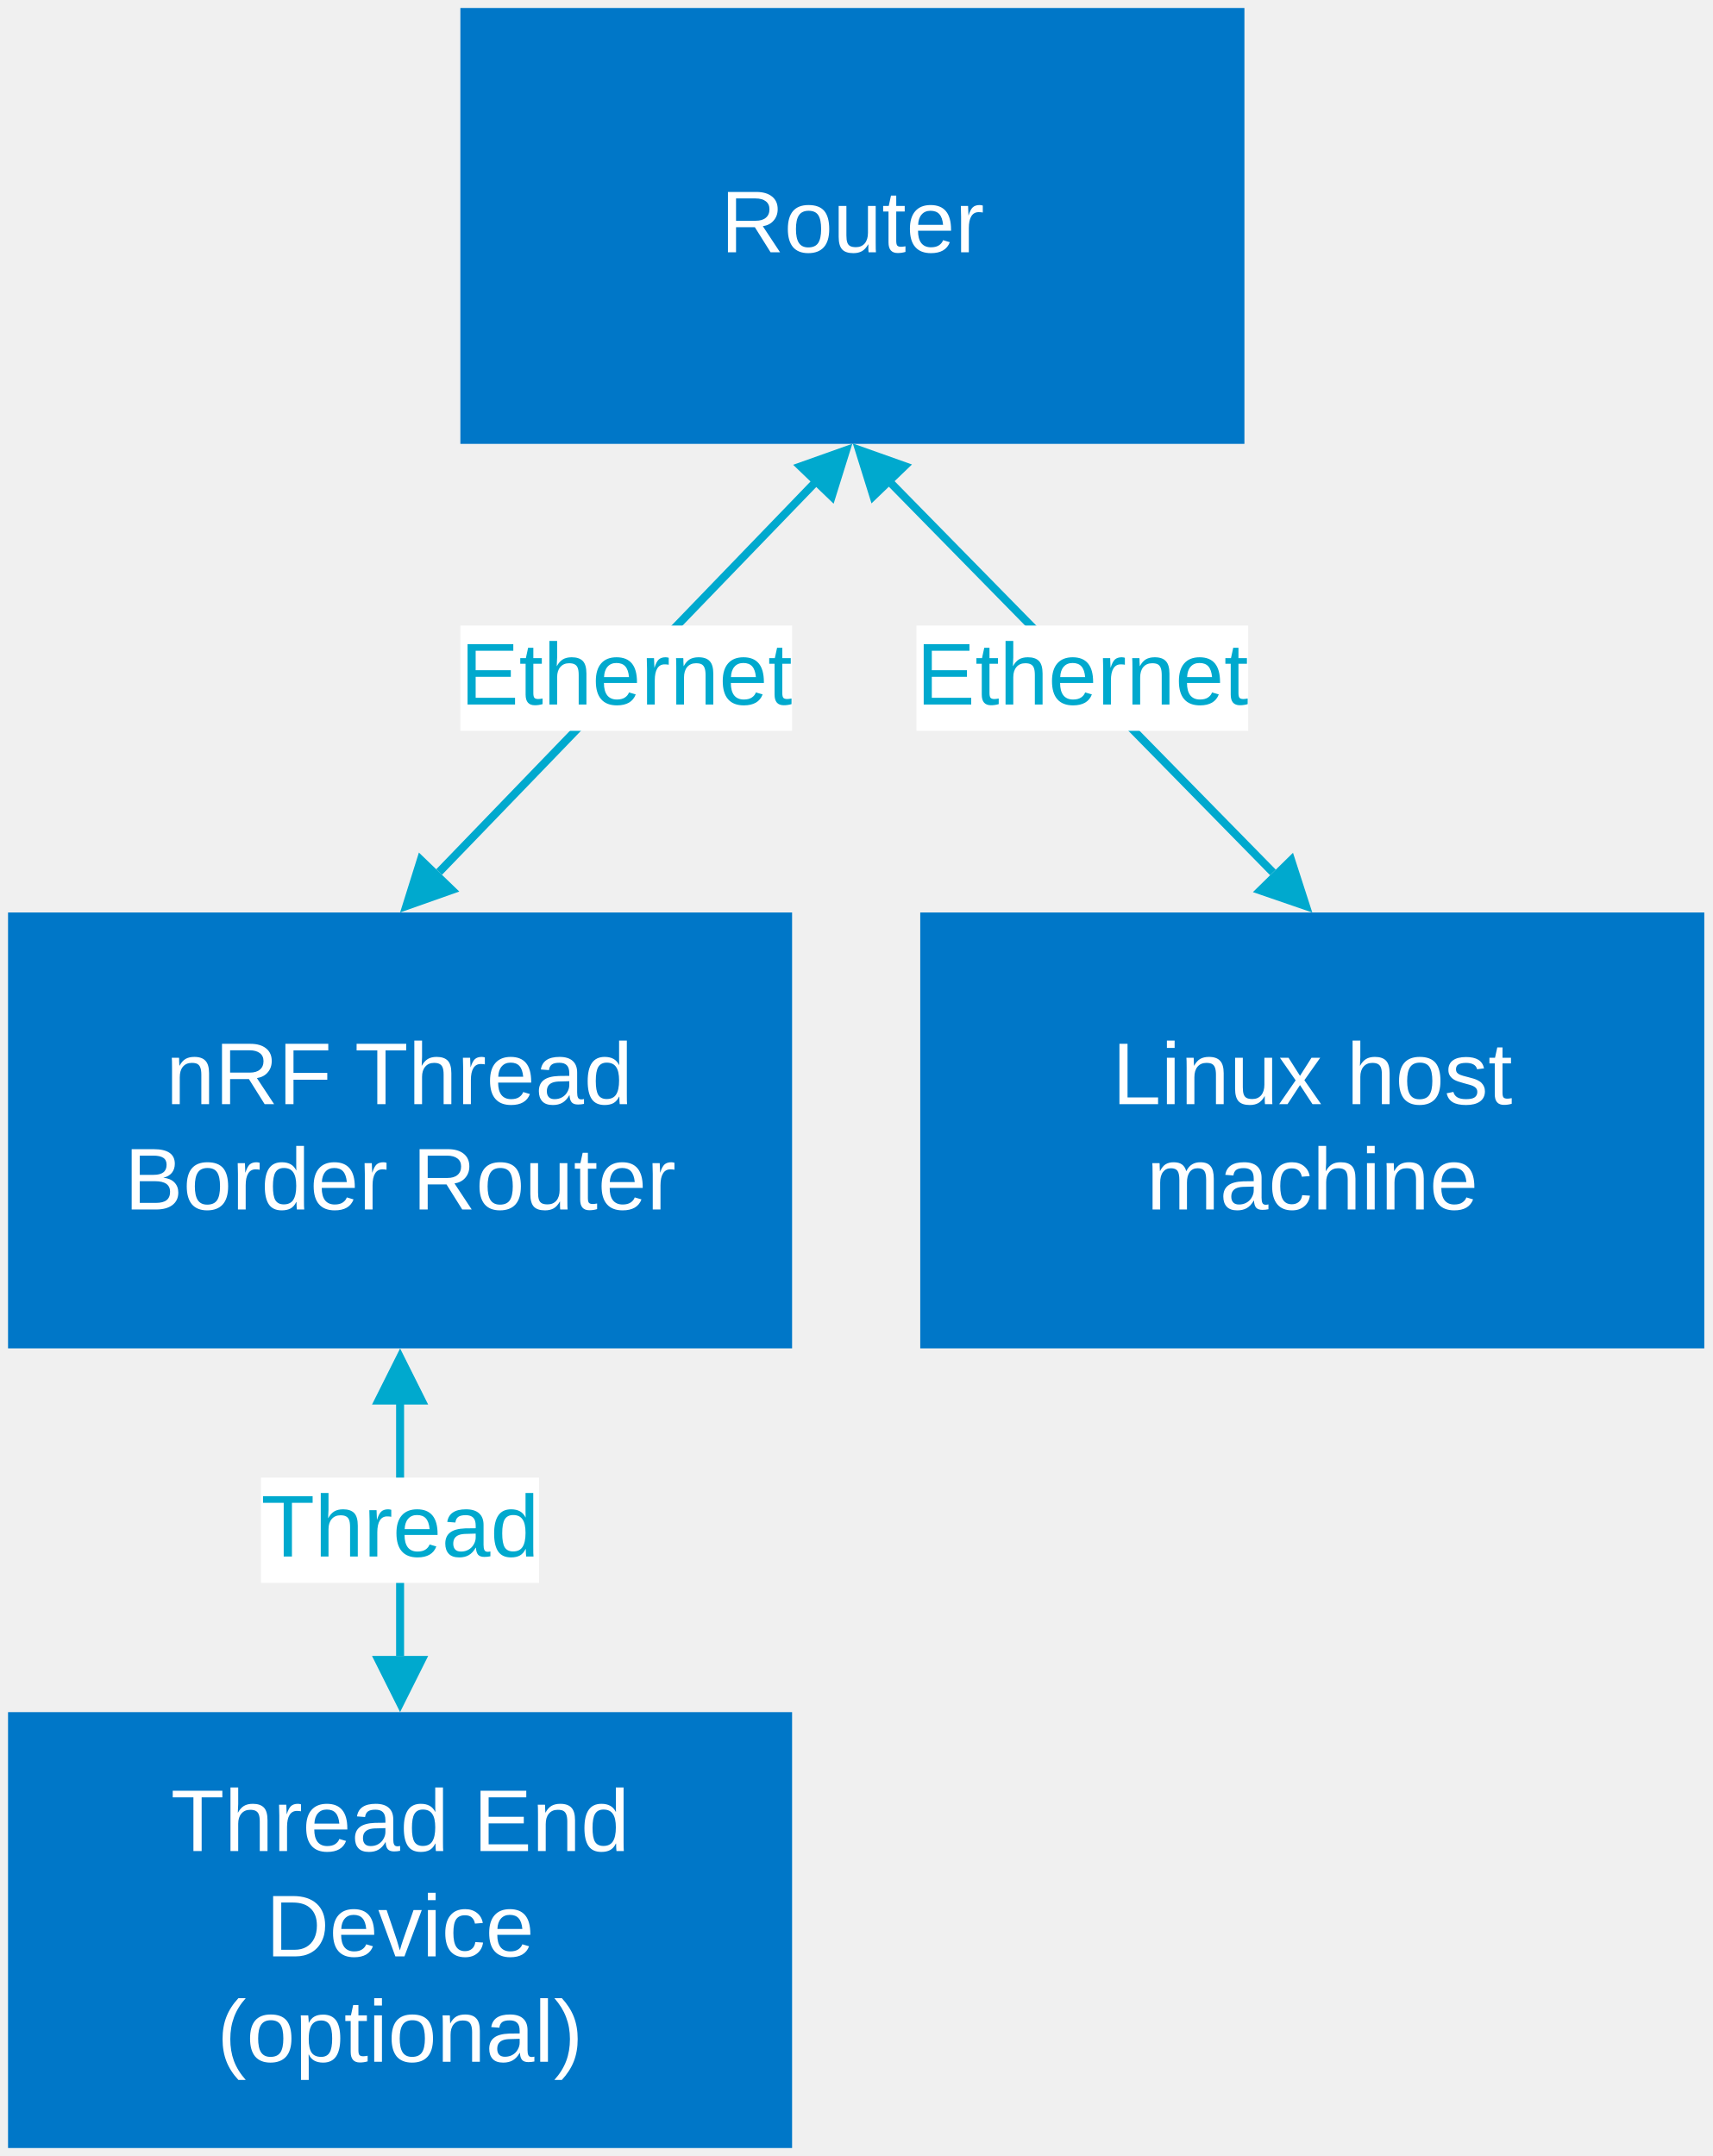
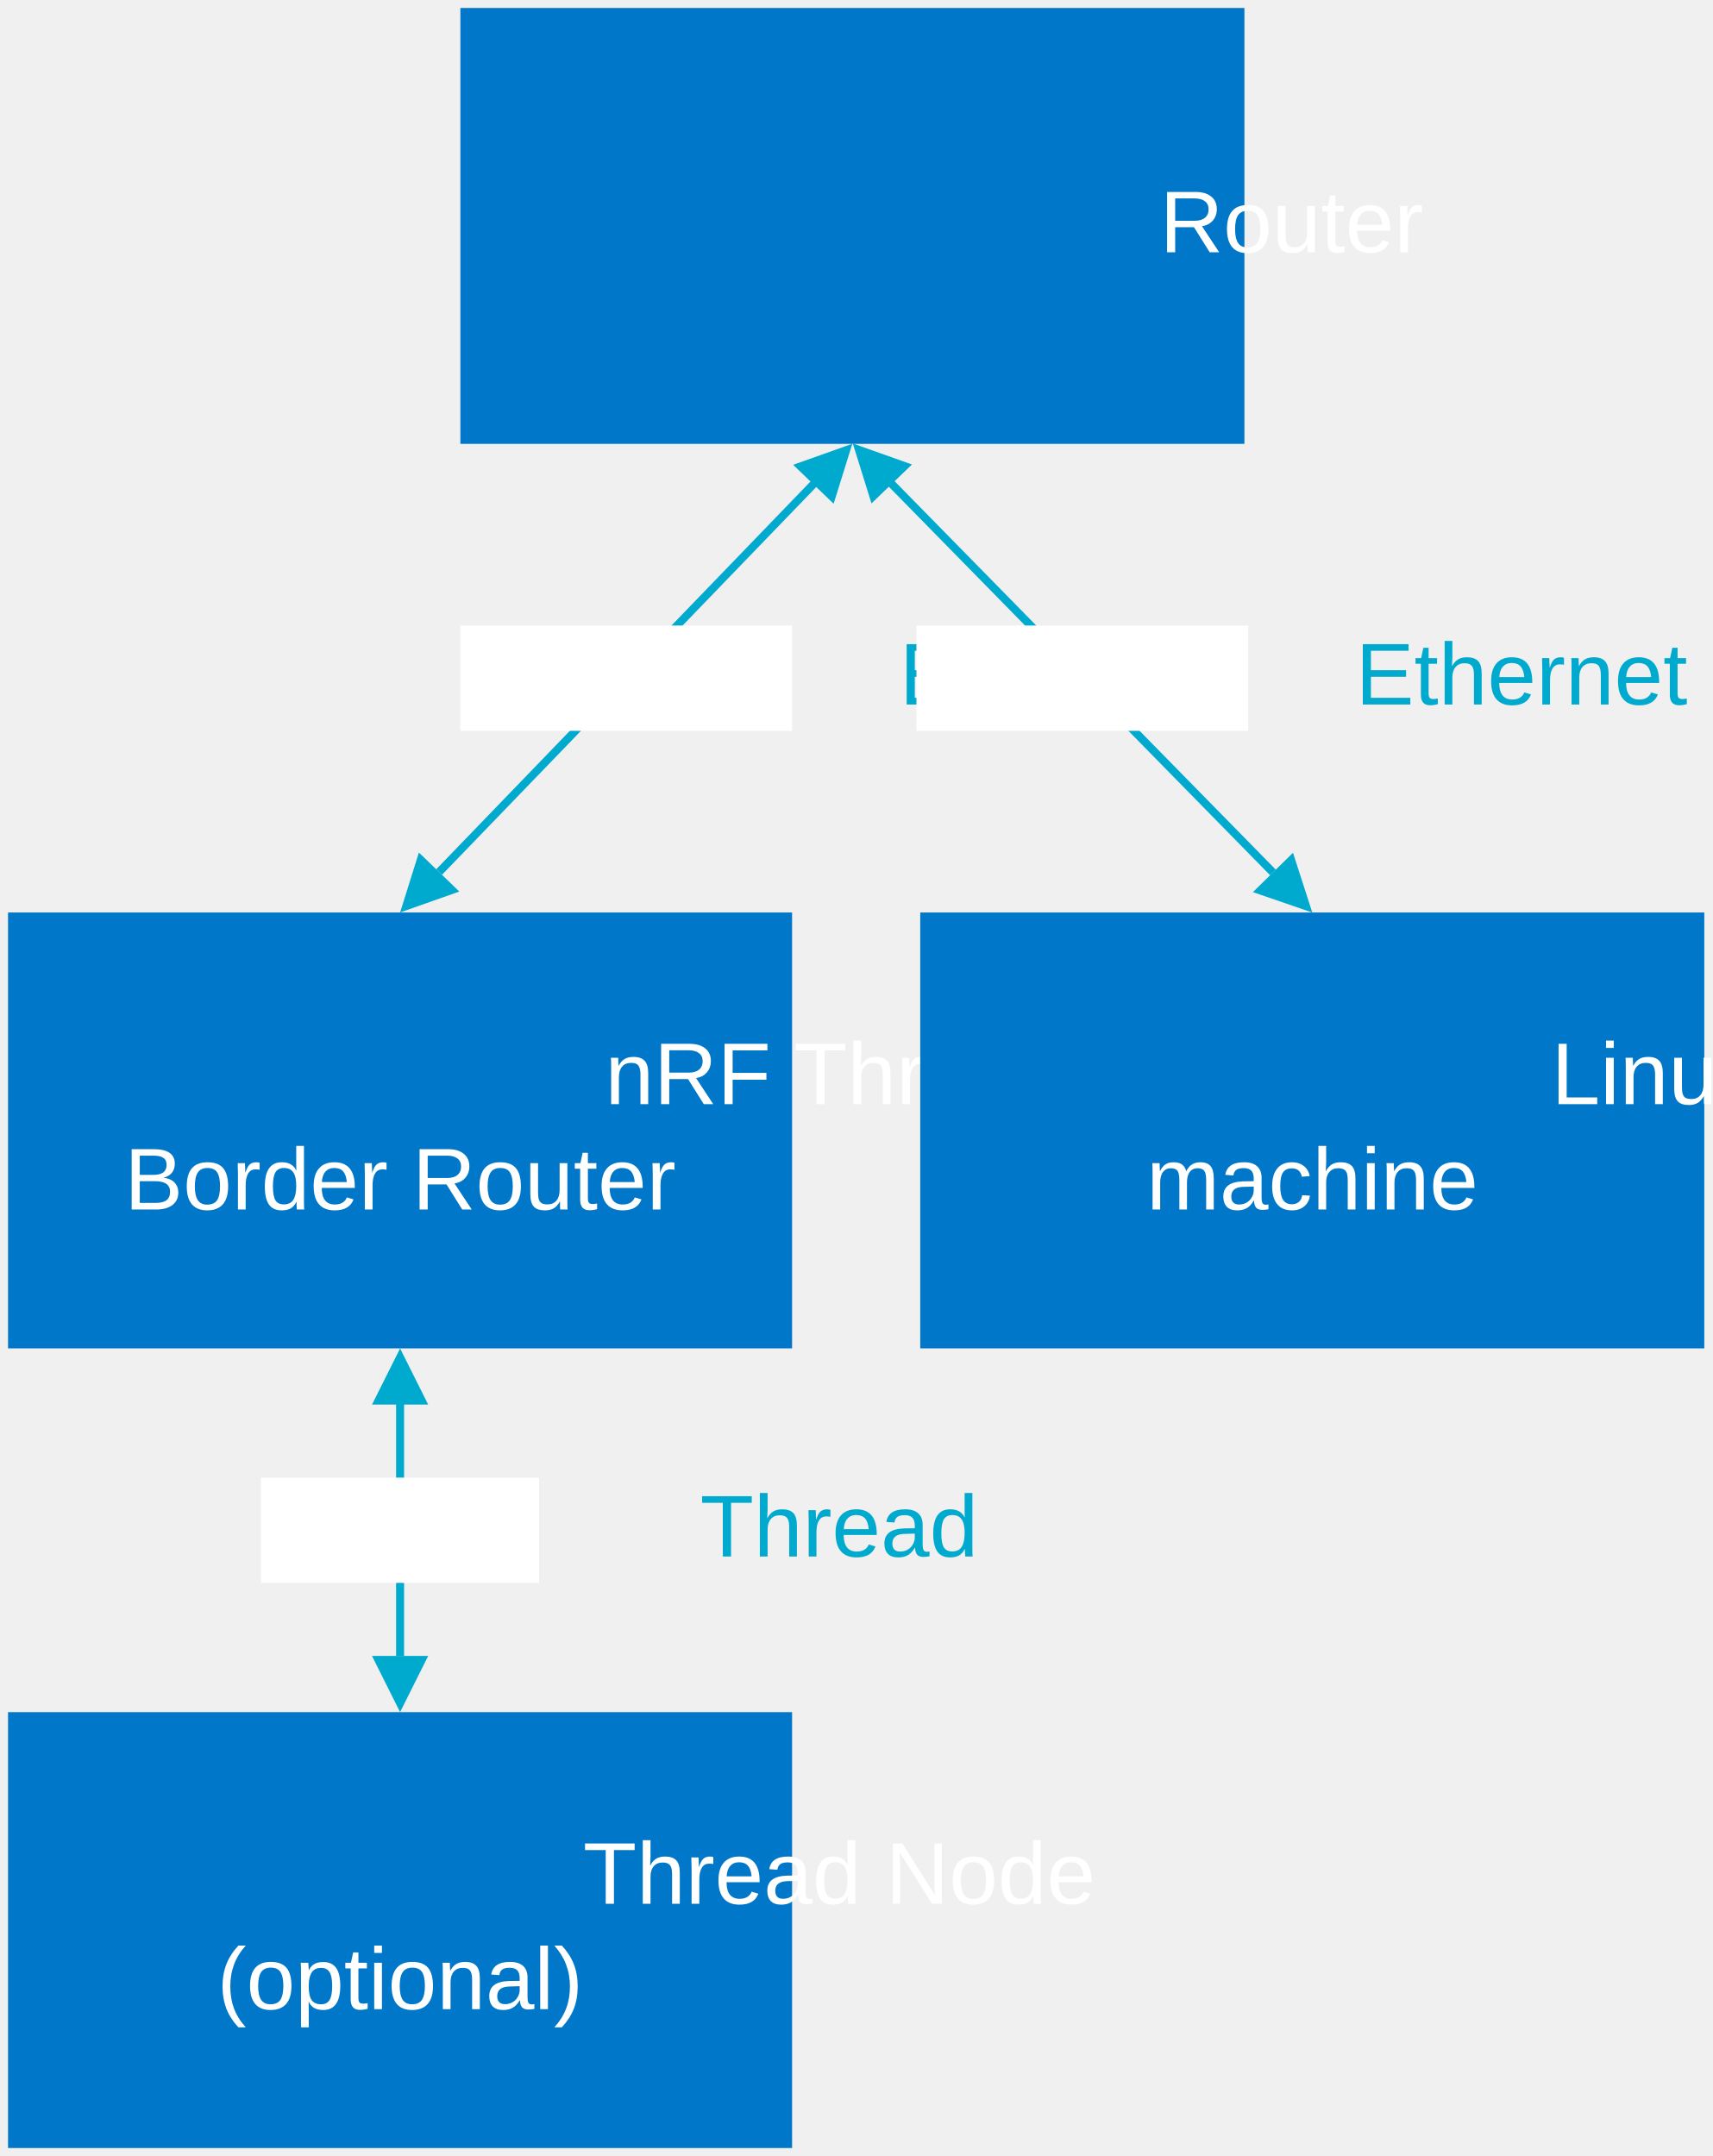
- <svg xmlns="http://www.w3.org/2000/svg" xmlns:xlink="http://www.w3.org/1999/xlink" width="2.981in" height="3.754in" viewBox="0 0 214.598 270.265" xml:space="preserve" color-interpolation-filters="sRGB" class="st8">
+ <svg xmlns="http://www.w3.org/2000/svg" xmlns:ns1="http://schemas.microsoft.com/visio/2003/SVGExtensions/" xmlns:xlink="http://www.w3.org/1999/xlink" width="2.981in" height="3.754in" viewBox="0 0 214.598 270.265" xml:space="preserve" color-interpolation-filters="sRGB" class="st8">
+   <ns1:documentProperties ns1:langID="1035" ns1:metric="true" ns1:viewMarkup="false" />
  <style type="text/css">
	
		.st1 {fill:#0077c8;stroke:none;stroke-width:1}
		.st2 {fill:#ffffff;font-family:Arial;font-size:0.917em}
		.st3 {font-size:1em}
		.st4 {marker-end:url(#mrkr4-25);marker-start:url(#mrkr4-23);stroke:#00a9ce;stroke-linecap:butt;stroke-width:1}
		.st5 {fill:#00a9ce;fill-opacity:1;stroke:#00a9ce;stroke-opacity:1;stroke-width:0.284}
		.st6 {fill:#ffffff;stroke:none;stroke-linecap:butt;stroke-width:7.2}
		.st7 {fill:#00a9ce;font-family:Arial;font-size:0.917em}
		.st8 {fill:none;fill-rule:evenodd;font-size:12px;overflow:visible;stroke-linecap:square;stroke-miterlimit:3}
	
	</style>
  <defs id="Markers">
    <g id="lend4">
      <path d="M 2 1 L 0 0 L 2 -1 L 2 1 " style="stroke:none" />
    </g>
-     <marker id="mrkr4-23" class="st5" refX="6.68" orient="auto" markerUnits="strokeWidth" overflow="visible">
+     <marker id="mrkr4-23" class="st5" ns1:arrowType="4" ns1:arrowSize="2" ns1:setback="6.68" refX="6.68" orient="auto" markerUnits="strokeWidth" overflow="visible">
      <use xlink:href="#lend4" transform="scale(3.52) " />
    </marker>
-     <marker id="mrkr4-25" class="st5" refX="-7.04" orient="auto" markerUnits="strokeWidth" overflow="visible">
+     <marker id="mrkr4-25" class="st5" ns1:arrowType="4" ns1:arrowSize="2" ns1:setback="7.04" refX="-7.04" orient="auto" markerUnits="strokeWidth" overflow="visible">
      <use xlink:href="#lend4" transform="scale(-3.52,-3.52) " />
    </marker>
  </defs>
-   <g>
-     <g id="shape5-1" transform="translate(57.6929,-214.625)">
+   <g ns1:mID="0" ns1:index="1" ns1:groupContext="foregroundPage">
+     <ns1:pageProperties ns1:drawingScale="0.0393701" ns1:pageScale="0.0393701" ns1:drawingUnits="24" ns1:shadowOffsetX="8.50394" ns1:shadowOffsetY="-8.50394" />
+     <ns1:layer ns1:name="Connector" ns1:index="0" />
+     <g id="shape5-1" ns1:mID="5" ns1:groupContext="shape" transform="translate(57.6929,-214.625)">
+       <ns1:textBlock ns1:margins="rect(4,4,4,4)" />
+       <ns1:textRect cx="49.134" cy="242.945" width="98.27" height="54.64" />
      <rect x="0" y="215.625" width="98.268" height="54.64" class="st1" />
-       <text x="32.63" y="246.25" class="st2">Router</text>
+       <text x="32.63" y="246.25" class="st2" ns1:langID="1045">
+         <ns1:paragraph ns1:horizAlign="1" ns1:bulletSize="0.166667" />
+         <ns1:tabList />Router</text>
    </g>
-     <g id="shape6-4" transform="translate(1,-101.239)">
+     <g id="shape6-4" ns1:mID="6" ns1:groupContext="shape" transform="translate(1,-101.239)">
+       <ns1:textBlock ns1:margins="rect(4,4,4,4)" />
+       <ns1:textRect cx="49.134" cy="242.945" width="98.27" height="54.64" />
      <rect x="0" y="215.625" width="98.268" height="54.64" class="st1" />
-       <text x="19.79" y="239.65" class="st2">nRF Thread <tspan x="14.59" dy="1.2em" class="st3">Border Router</tspan>
+       <text x="19.79" y="239.65" class="st2" ns1:langID="1045">
+         <ns1:paragraph ns1:horizAlign="1" ns1:bulletSize="0.166667" />
+         <ns1:tabList />nRF Thread <tspan x="14.59" dy="1.2em" class="st3">Border Router</tspan>
      </text>
    </g>
-     <g id="shape7-8" transform="translate(115.331,-101.239)">
+     <g id="shape7-8" ns1:mID="7" ns1:groupContext="shape" transform="translate(115.331,-101.239)">
+       <ns1:textBlock ns1:margins="rect(4,4,4,4)" />
+       <ns1:textRect cx="49.134" cy="242.945" width="98.27" height="54.64" />
      <rect x="0" y="215.625" width="98.268" height="54.64" class="st1" />
-       <text x="24.06" y="239.65" class="st2">Linux host <tspan x="28.35" dy="1.2em" class="st3">machine</tspan>
+       <text x="24.06" y="239.65" class="st2" ns1:langID="1045">
+         <ns1:paragraph ns1:horizAlign="1" ns1:bulletSize="0.166667" />
+         <ns1:tabList />Linux host <tspan x="28.35" dy="1.2em" class="st3">machine</tspan>
      </text>
    </g>
-     <g id="shape8-12" transform="translate(1,-1)">
+     <g id="shape8-12" ns1:mID="8" ns1:groupContext="shape" transform="translate(1,-1)">
+       <ns1:textBlock ns1:margins="rect(4,4,4,4)" />
+       <ns1:textRect cx="49.134" cy="242.945" width="98.27" height="54.64" />
      <rect x="0" y="215.625" width="98.268" height="54.64" class="st1" />
-       <text x="20.39" y="233.04" class="st2">Thread End <tspan x="32.32" dy="1.2em" class="st3">Device </tspan>
+       <text x="17.03" y="239.65" class="st2" ns1:langID="1045">
+         <ns1:paragraph ns1:horizAlign="1" ns1:bulletSize="0.166667" />
+         <ns1:tabList />Thread <tspan class="st3" ns1:langID="1033">Node </tspan>
        <tspan x="26.2" dy="1.2em" class="st3">(optional)</tspan>
      </text>
    </g>
-     <g id="shape9-17" transform="translate(106.827,-214.625)">
+     <g id="shape9-17" ns1:mID="9" ns1:groupContext="shape" ns1:layerMember="0" transform="translate(106.827,-214.625)">
+       <ns1:textBlock ns1:margins="rect(4,4,4,4)" ns1:tabSpace="42.5197" />
+       <ns1:textRect cx="-28.346" cy="299.638" width="55.01" height="21.204" />
      <path d="M-4.64 275.07 L-4.89 275.33 L-51.8 323.94" class="st4" />
-       <rect x="-49.138" y="293.038" width="41.583" height="13.2" class="st6" />
-       <text x="-49.14" y="302.94" class="st7">Ethernet</text>
+       <rect ns1:rectContext="textBkgnd" x="-49.138" y="293.038" width="41.583" height="13.2" class="st6" />
+       <text x="-49.14" y="302.94" class="st7" ns1:langID="1045">
+         <ns1:paragraph ns1:horizAlign="1" />
+         <ns1:tabList />Ethernet</text>
    </g>
-     <g id="shape10-28" transform="translate(106.827,-214.625)">
+     <g id="shape10-28" ns1:mID="10" ns1:groupContext="shape" ns1:layerMember="0" transform="translate(106.827,-214.625)">
+       <ns1:textBlock ns1:margins="rect(4,4,4,4)" ns1:tabSpace="42.5197" />
+       <ns1:textRect cx="28.819" cy="299.638" width="55.01" height="21.204" />
      <path d="M4.68 275.03 L4.93 275.29 L52.71 323.99" class="st4" />
-       <rect x="8.027" y="293.038" width="41.583" height="13.2" class="st6" />
-       <text x="8.03" y="302.94" class="st7">Ethernet</text>
+       <rect ns1:rectContext="textBkgnd" x="8.027" y="293.038" width="41.583" height="13.2" class="st6" />
+       <text x="8.03" y="302.94" class="st7" ns1:langID="1045">
+         <ns1:paragraph ns1:horizAlign="1" />
+         <ns1:tabList />Ethernet</text>
    </g>
-     <g id="shape11-37" transform="translate(43.0472,-101.239)">
+     <g id="shape11-37" ns1:mID="11" ns1:groupContext="shape" ns1:layerMember="0" transform="translate(43.0472,-101.239)">
+       <ns1:textBlock ns1:margins="rect(4,4,4,4)" ns1:tabSpace="42.5197" />
+       <ns1:textRect cx="7.087" cy="293.064" width="55.01" height="21.204" />
      <path d="M7.09 276.95 L7.09 277.31 L7.09 308.82" class="st4" />
-       <rect x="-10.34" y="286.465" width="34.853" height="13.2" class="st6" />
-       <text x="-10.34" y="296.36" class="st7">Thread</text>
+       <rect ns1:rectContext="textBkgnd" x="-10.34" y="286.465" width="34.853" height="13.2" class="st6" />
+       <text x="-10.34" y="296.36" class="st7" ns1:langID="1045">
+         <ns1:paragraph ns1:horizAlign="1" />
+         <ns1:tabList />Thread</text>
    </g>
  </g>
</svg>
